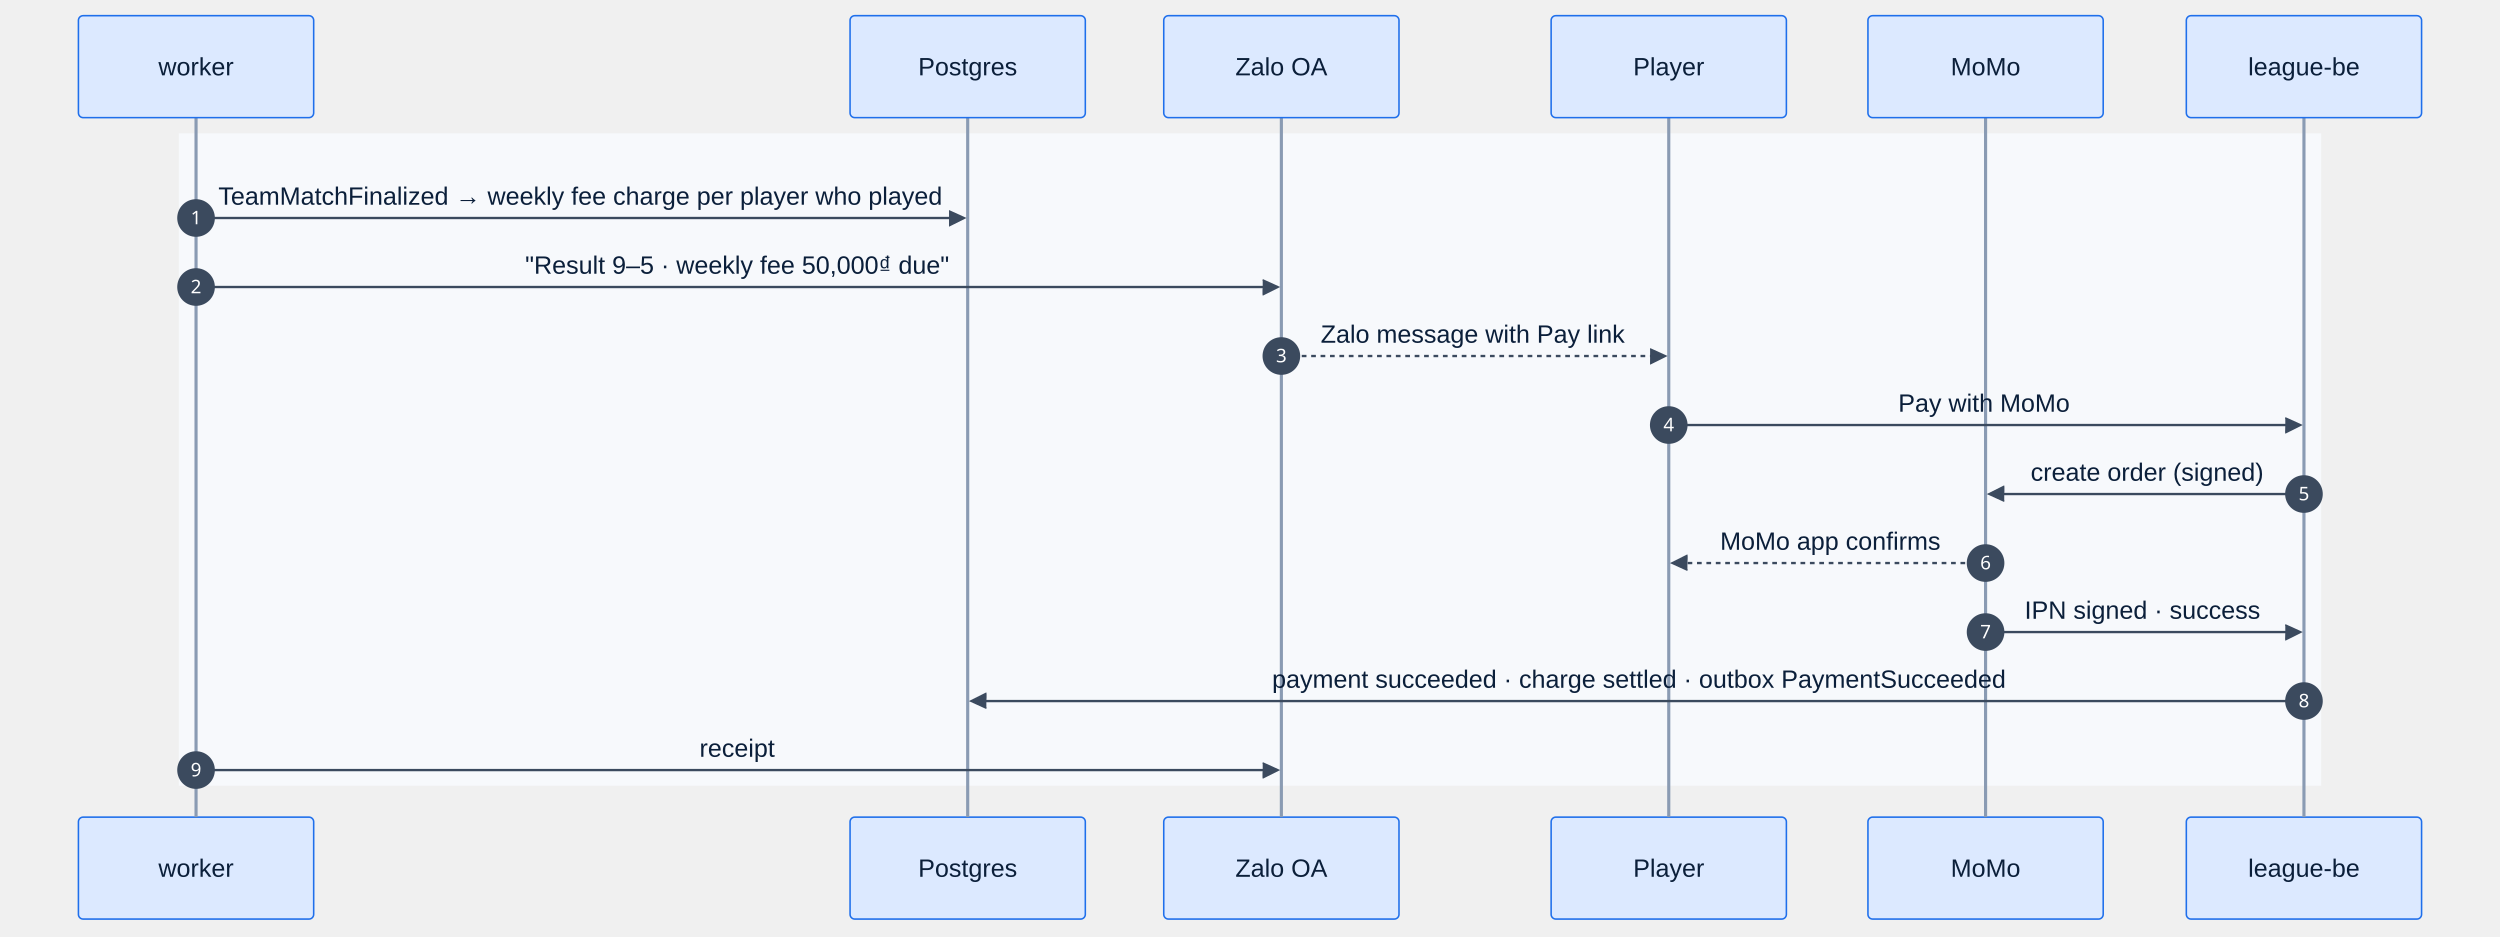
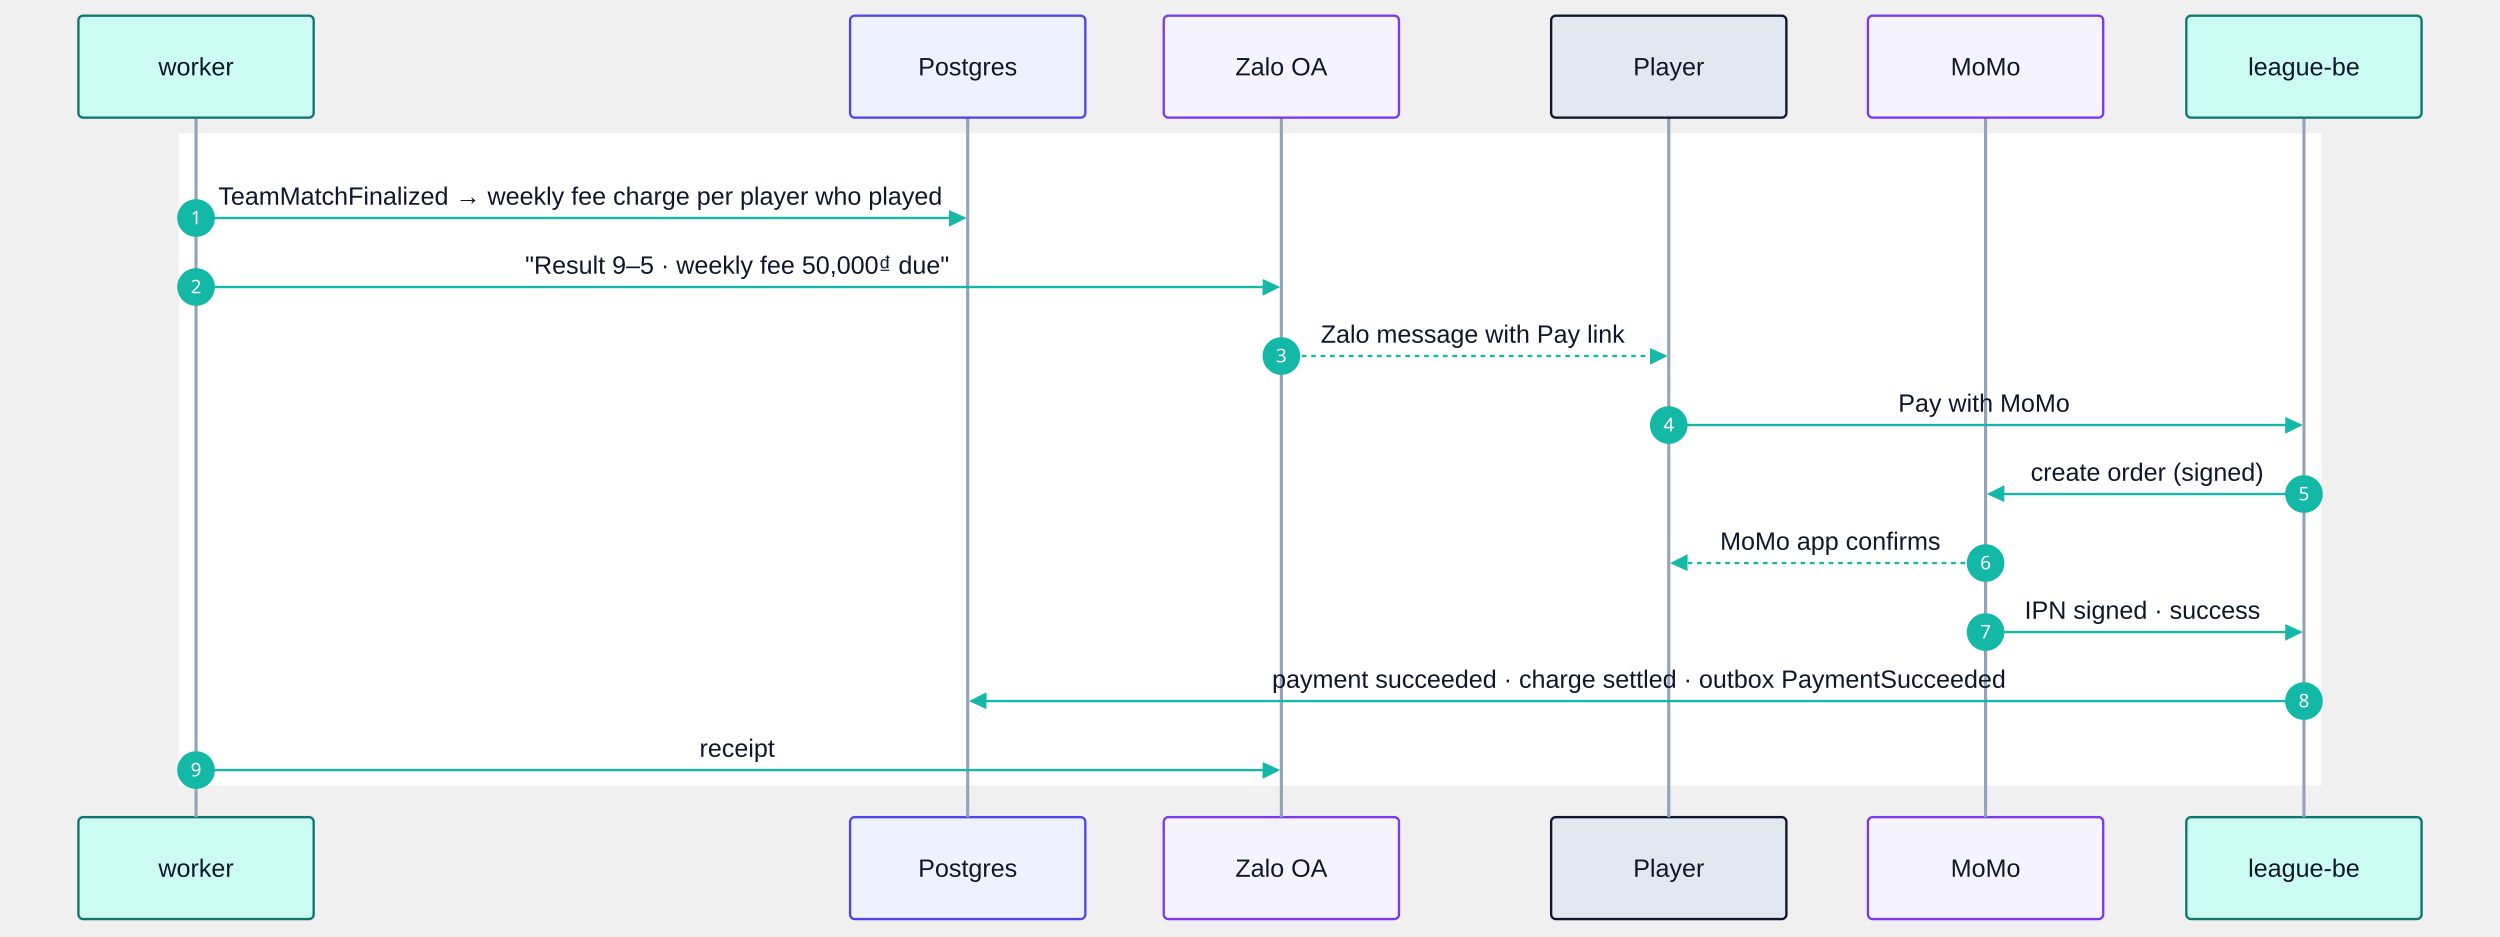
- <svg xmlns="http://www.w3.org/2000/svg" id="d-380ed091" width="100%" style="max-width: 1594px; background-color: white;" viewBox="-50 -10 1594 597" role="graphics-document document" aria-roledescription="sequence">
-   <rect x="64" y="75" fill="rgb(247,249,252)" width="1366" height="416" class="rect" />
+ <svg xmlns="http://www.w3.org/2000/svg" id="d-04ce0a2b" width="100%" style="max-width: 1594px; background-color: rgb(248, 250, 252);" viewBox="-50 -10 1594 597" role="graphics-document document" aria-roledescription="sequence">
+   <style>#d-04ce0a2b rect.actor[name='W']{fill:#CCFBF1 !important;stroke:#0F766E !important;stroke-width:1.5px} #d-04ce0a2b rect.actor[name='DB']{fill:#EEF2FF !important;stroke:#4F46E5 !important;stroke-width:1.5px} #d-04ce0a2b rect.actor[name='Z']{fill:#F5F3FF !important;stroke:#7C3AED !important;stroke-width:1.5px} #d-04ce0a2b rect.actor[name='P']{fill:#E2E8F0 !important;stroke:#0F172A !important;stroke-width:1.5px} #d-04ce0a2b rect.actor[name='M']{fill:#F5F3FF !important;stroke:#7C3AED !important;stroke-width:1.5px} #d-04ce0a2b rect.actor[name='API']{fill:#CCFBF1 !important;stroke:#0F766E !important;stroke-width:1.5px}</style>
+   <rect x="64" y="75" fill="rgb(255,255,255)" width="1366" height="416" class="rect" />
  <g>
    <rect x="1344" y="511" fill="#eaeaea" stroke="#666" width="150" height="65" name="API" rx="3" ry="3" class="actor actor-bottom" />
    <text x="1419" y="543.5" dominant-baseline="central" alignment-baseline="central" class="actor actor-box" style="text-anchor: middle; font-size: 16px; font-weight: 400;">
      <tspan x="1419" dy="0">league-be</tspan>
    </text>
  </g>
  <g>
    <rect x="1141" y="511" fill="#eaeaea" stroke="#666" width="150" height="65" name="M" rx="3" ry="3" class="actor actor-bottom" />
    <text x="1216" y="543.5" dominant-baseline="central" alignment-baseline="central" class="actor actor-box" style="text-anchor: middle; font-size: 16px; font-weight: 400;">
      <tspan x="1216" dy="0">MoMo</tspan>
    </text>
  </g>
  <g>
    <rect x="939" y="511" fill="#eaeaea" stroke="#666" width="150" height="65" name="P" rx="3" ry="3" class="actor actor-bottom" />
    <text x="1014" y="543.5" dominant-baseline="central" alignment-baseline="central" class="actor actor-box" style="text-anchor: middle; font-size: 16px; font-weight: 400;">
      <tspan x="1014" dy="0">Player</tspan>
    </text>
  </g>
  <g>
    <rect x="692" y="511" fill="#eaeaea" stroke="#666" width="150" height="65" name="Z" rx="3" ry="3" class="actor actor-bottom" />
    <text x="767" y="543.5" dominant-baseline="central" alignment-baseline="central" class="actor actor-box" style="text-anchor: middle; font-size: 16px; font-weight: 400;">
      <tspan x="767" dy="0">Zalo OA</tspan>
    </text>
  </g>
  <g>
    <rect x="492" y="511" fill="#eaeaea" stroke="#666" width="150" height="65" name="DB" rx="3" ry="3" class="actor actor-bottom" />
    <text x="567" y="543.5" dominant-baseline="central" alignment-baseline="central" class="actor actor-box" style="text-anchor: middle; font-size: 16px; font-weight: 400;">
      <tspan x="567" dy="0">Postgres</tspan>
    </text>
  </g>
  <g>
    <rect x="0" y="511" fill="#eaeaea" stroke="#666" width="150" height="65" name="W" rx="3" ry="3" class="actor actor-bottom" />
    <text x="75" y="543.5" dominant-baseline="central" alignment-baseline="central" class="actor actor-box" style="text-anchor: middle; font-size: 16px; font-weight: 400;">
      <tspan x="75" dy="0">worker</tspan>
    </text>
  </g>
  <g>
    <line id="actor5" x1="1419" y1="65" x2="1419" y2="511" class="actor-line 200" stroke-width="0.5px" stroke="#999" name="API" data-et="life-line" data-id="API" />
    <g id="root-5" data-et="participant" data-type="participant" data-id="API">
      <rect x="1344" y="0" fill="#eaeaea" stroke="#666" width="150" height="65" name="API" rx="3" ry="3" class="actor actor-top" />
      <text x="1419" y="32.5" dominant-baseline="central" alignment-baseline="central" class="actor actor-box" style="text-anchor: middle; font-size: 16px; font-weight: 400;">
        <tspan x="1419" dy="0">league-be</tspan>
      </text>
    </g>
  </g>
  <g>
    <line id="actor4" x1="1216" y1="65" x2="1216" y2="511" class="actor-line 200" stroke-width="0.5px" stroke="#999" name="M" data-et="life-line" data-id="M" />
    <g id="root-4" data-et="participant" data-type="participant" data-id="M">
      <rect x="1141" y="0" fill="#eaeaea" stroke="#666" width="150" height="65" name="M" rx="3" ry="3" class="actor actor-top" />
      <text x="1216" y="32.5" dominant-baseline="central" alignment-baseline="central" class="actor actor-box" style="text-anchor: middle; font-size: 16px; font-weight: 400;">
        <tspan x="1216" dy="0">MoMo</tspan>
      </text>
    </g>
  </g>
  <g>
    <line id="actor3" x1="1014" y1="65" x2="1014" y2="511" class="actor-line 200" stroke-width="0.5px" stroke="#999" name="P" data-et="life-line" data-id="P" />
    <g id="root-3" data-et="participant" data-type="participant" data-id="P">
      <rect x="939" y="0" fill="#eaeaea" stroke="#666" width="150" height="65" name="P" rx="3" ry="3" class="actor actor-top" />
      <text x="1014" y="32.5" dominant-baseline="central" alignment-baseline="central" class="actor actor-box" style="text-anchor: middle; font-size: 16px; font-weight: 400;">
        <tspan x="1014" dy="0">Player</tspan>
      </text>
    </g>
  </g>
  <g>
    <line id="actor2" x1="767" y1="65" x2="767" y2="511" class="actor-line 200" stroke-width="0.5px" stroke="#999" name="Z" data-et="life-line" data-id="Z" />
    <g id="root-2" data-et="participant" data-type="participant" data-id="Z">
      <rect x="692" y="0" fill="#eaeaea" stroke="#666" width="150" height="65" name="Z" rx="3" ry="3" class="actor actor-top" />
      <text x="767" y="32.5" dominant-baseline="central" alignment-baseline="central" class="actor actor-box" style="text-anchor: middle; font-size: 16px; font-weight: 400;">
        <tspan x="767" dy="0">Zalo OA</tspan>
      </text>
    </g>
  </g>
  <g>
    <line id="actor1" x1="567" y1="65" x2="567" y2="511" class="actor-line 200" stroke-width="0.5px" stroke="#999" name="DB" data-et="life-line" data-id="DB" />
    <g id="root-1" data-et="participant" data-type="participant" data-id="DB">
      <rect x="492" y="0" fill="#eaeaea" stroke="#666" width="150" height="65" name="DB" rx="3" ry="3" class="actor actor-top" />
      <text x="567" y="32.5" dominant-baseline="central" alignment-baseline="central" class="actor actor-box" style="text-anchor: middle; font-size: 16px; font-weight: 400;">
        <tspan x="567" dy="0">Postgres</tspan>
      </text>
    </g>
  </g>
  <g>
    <line id="actor0" x1="75" y1="65" x2="75" y2="511" class="actor-line 200" stroke-width="0.5px" stroke="#999" name="W" data-et="life-line" data-id="W" />
    <g id="root-0" data-et="participant" data-type="participant" data-id="W">
      <rect x="0" y="0" fill="#eaeaea" stroke="#666" width="150" height="65" name="W" rx="3" ry="3" class="actor actor-top" />
      <text x="75" y="32.5" dominant-baseline="central" alignment-baseline="central" class="actor actor-box" style="text-anchor: middle; font-size: 16px; font-weight: 400;">
        <tspan x="75" dy="0">worker</tspan>
      </text>
    </g>
  </g>
-   <style>#d-380ed091{font-family:Arial;font-size:14px;fill:#0B1F3A;}@keyframes edge-animation-frame{from{stroke-dashoffset:0;}}@keyframes dash{to{stroke-dashoffset:0;}}#d-380ed091 .edge-animation-slow{stroke-dasharray:9,5!important;stroke-dashoffset:900;animation:dash 50s linear infinite;stroke-linecap:round;}#d-380ed091 .edge-animation-fast{stroke-dasharray:9,5!important;stroke-dashoffset:900;animation:dash 20s linear infinite;stroke-linecap:round;}#d-380ed091 .error-icon{fill:#FFF6E5;}#d-380ed091 .error-text{fill:#00091a;stroke:#00091a;}#d-380ed091 .edge-thickness-normal{stroke-width:1px;}#d-380ed091 .edge-thickness-thick{stroke-width:3.5px;}#d-380ed091 .edge-pattern-solid{stroke-dasharray:0;}#d-380ed091 .edge-thickness-invisible{stroke-width:0;fill:none;}#d-380ed091 .edge-pattern-dashed{stroke-dasharray:3;}#d-380ed091 .edge-pattern-dotted{stroke-dasharray:2;}#d-380ed091 .marker{fill:#5B6B82;stroke:#5B6B82;}#d-380ed091 .marker.cross{stroke:#5B6B82;}#d-380ed091 svg{font-family:Arial;font-size:14px;}#d-380ed091 p{margin:0;}#d-380ed091 .actor{stroke:#1F6FEB;fill:#DCE9FF;stroke-width:1;}#d-380ed091 rect.actor.outer-path[data-look="neo"]{filter:drop-shadow( 1px 2px 2px rgba(185,185,185,1));}#d-380ed091 rect.note[data-look="neo"]{stroke:#E0A100;fill:#FFF6E5;filter:drop-shadow( 1px 2px 2px rgba(185,185,185,1));}#d-380ed091 text.actor&gt;tspan{fill:#0B1F3A;stroke:none;}#d-380ed091 .actor-line{stroke:#8A9BB3;}#d-380ed091 .innerArc{stroke-width:1.5;stroke-dasharray:none;}#d-380ed091 .messageLine0{stroke-width:1.5;stroke-dasharray:none;stroke:#3B4A5E;}#d-380ed091 .messageLine1{stroke-width:1.5;stroke-dasharray:2,2;stroke:#3B4A5E;}#d-380ed091 [id$="-arrowhead"] path{fill:#3B4A5E;stroke:#3B4A5E;}#d-380ed091 .sequenceNumber{fill:#FFFFFF;}#d-380ed091 [id$="-sequencenumber"]{fill:#3B4A5E;}#d-380ed091 [id$="-crosshead"] path{fill:#3B4A5E;stroke:#3B4A5E;}#d-380ed091 .messageText{fill:#0B1F3A;stroke:none;}#d-380ed091 .labelBox{stroke:#1F6FEB;fill:#1F6FEB;filter:none;}#d-380ed091 .labelText,#d-380ed091 .labelText&gt;tspan{fill:#FFFFFF;stroke:none;}#d-380ed091 .loopText,#d-380ed091 .loopText&gt;tspan{fill:#0B1F3A;stroke:none;}#d-380ed091 .sectionTitle,#d-380ed091 .sectionTitle&gt;tspan{fill:#0B1F3A;stroke:none;}#d-380ed091 .loopLine{stroke-width:2px;stroke-dasharray:2,2;stroke:#1F6FEB;fill:#1F6FEB;}#d-380ed091 .note{stroke:#E0A100;fill:#FFF6E5;}#d-380ed091 .noteText,#d-380ed091 .noteText&gt;tspan{fill:#3D2E00;stroke:none;font-weight:normal;}#d-380ed091 .activation0{fill:#C7DBFF;stroke:#1F6FEB;}#d-380ed091 .activation1{fill:#C7DBFF;stroke:#1F6FEB;}#d-380ed091 .activation2{fill:#C7DBFF;stroke:#1F6FEB;}#d-380ed091 .actorPopupMenu{position:absolute;}#d-380ed091 .actorPopupMenuPanel{position:absolute;fill:#DCE9FF;box-shadow:0px 8px 16px 0px rgba(0,0,0,0.2);filter:drop-shadow(3px 5px 2px rgb(0 0 0 / 0.4));}#d-380ed091 .actor-man circle,#d-380ed091 line{fill:#DCE9FF;stroke-width:2px;}#d-380ed091 g rect.rect{filter:drop-shadow( 1px 2px 2px rgba(185,185,185,1));stroke:#1F6FEB;}#d-380ed091 .node .neo-node{stroke:#1F6FEB;}#d-380ed091 [data-look="neo"].node rect,#d-380ed091 [data-look="neo"].cluster rect,#d-380ed091 [data-look="neo"].node polygon{stroke:url(#d-380ed091-gradient);filter:drop-shadow( 1px 2px 2px rgba(185,185,185,1));}#d-380ed091 [data-look="neo"].swimlane.cluster rect{filter:none;}#d-380ed091 [data-look="neo"].node path{stroke:url(#d-380ed091-gradient);stroke-width:1px;}#d-380ed091 [data-look="neo"].node .outer-path{filter:drop-shadow( 1px 2px 2px rgba(185,185,185,1));}#d-380ed091 [data-look="neo"].node .neo-line path{stroke:#1F6FEB;filter:none;}#d-380ed091 [data-look="neo"].node circle{stroke:url(#d-380ed091-gradient);filter:drop-shadow( 1px 2px 2px rgba(185,185,185,1));}#d-380ed091 [data-look="neo"].node circle .state-start{fill:#000000;}#d-380ed091 [data-look="neo"].icon-shape .icon{fill:url(#d-380ed091-gradient);filter:drop-shadow( 1px 2px 2px rgba(185,185,185,1));}#d-380ed091 [data-look="neo"].icon-shape .icon-neo path{stroke:url(#d-380ed091-gradient);filter:drop-shadow( 1px 2px 2px rgba(185,185,185,1));}#d-380ed091 :root{--mermaid-font-family:"trebuchet ms",verdana,arial,sans-serif;}</style>
+   <style>#d-04ce0a2b{font-family:Arial;font-size:14px;fill:#0F172A;}@keyframes edge-animation-frame{from{stroke-dashoffset:0;}}@keyframes dash{to{stroke-dashoffset:0;}}#d-04ce0a2b .edge-animation-slow{stroke-dasharray:9,5!important;stroke-dashoffset:900;animation:dash 50s linear infinite;stroke-linecap:round;}#d-04ce0a2b .edge-animation-fast{stroke-dasharray:9,5!important;stroke-dashoffset:900;animation:dash 20s linear infinite;stroke-linecap:round;}#d-04ce0a2b .error-icon{fill:#F1F5F9;}#d-04ce0a2b .error-text{fill:#0e0a06;stroke:#0e0a06;}#d-04ce0a2b .edge-thickness-normal{stroke-width:1px;}#d-04ce0a2b .edge-thickness-thick{stroke-width:3.5px;}#d-04ce0a2b .edge-pattern-solid{stroke-dasharray:0;}#d-04ce0a2b .edge-thickness-invisible{stroke-width:0;fill:none;}#d-04ce0a2b .edge-pattern-dashed{stroke-dasharray:3;}#d-04ce0a2b .edge-pattern-dotted{stroke-dasharray:2;}#d-04ce0a2b .marker{fill:#14B8A6;stroke:#14B8A6;}#d-04ce0a2b .marker.cross{stroke:#14B8A6;}#d-04ce0a2b svg{font-family:Arial;font-size:14px;}#d-04ce0a2b p{margin:0;}#d-04ce0a2b .actor{stroke:#475569;fill:#F1F5F9;stroke-width:1;}#d-04ce0a2b rect.actor.outer-path[data-look="neo"]{filter:drop-shadow( 1px 2px 2px rgba(185,185,185,1));}#d-04ce0a2b rect.note[data-look="neo"]{stroke:#14B8A6;fill:#FFFFFF;filter:drop-shadow( 1px 2px 2px rgba(185,185,185,1));}#d-04ce0a2b text.actor&gt;tspan{fill:#0F172A;stroke:none;}#d-04ce0a2b .actor-line{stroke:#94A3B8;}#d-04ce0a2b .innerArc{stroke-width:1.5;stroke-dasharray:none;}#d-04ce0a2b .messageLine0{stroke-width:1.5;stroke-dasharray:none;stroke:#14B8A6;}#d-04ce0a2b .messageLine1{stroke-width:1.5;stroke-dasharray:2,2;stroke:#14B8A6;}#d-04ce0a2b [id$="-arrowhead"] path{fill:#14B8A6;stroke:#14B8A6;}#d-04ce0a2b .sequenceNumber{fill:#FFFFFF;}#d-04ce0a2b [id$="-sequencenumber"]{fill:#14B8A6;}#d-04ce0a2b [id$="-crosshead"] path{fill:#14B8A6;stroke:#14B8A6;}#d-04ce0a2b .messageText{fill:#0F172A;stroke:none;}#d-04ce0a2b .labelBox{stroke:#0F766E;fill:#0F766E;filter:none;}#d-04ce0a2b .labelText,#d-04ce0a2b .labelText&gt;tspan{fill:#FFFFFF;stroke:none;}#d-04ce0a2b .loopText,#d-04ce0a2b .loopText&gt;tspan{fill:#0F172A;stroke:none;}#d-04ce0a2b .sectionTitle,#d-04ce0a2b .sectionTitle&gt;tspan{fill:#0F172A;stroke:none;}#d-04ce0a2b .loopLine{stroke-width:2px;stroke-dasharray:2,2;stroke:#0F766E;fill:#0F766E;}#d-04ce0a2b .note{stroke:#14B8A6;fill:#FFFFFF;}#d-04ce0a2b .noteText,#d-04ce0a2b .noteText&gt;tspan{fill:#0F172A;stroke:none;font-weight:normal;}#d-04ce0a2b .activation0{fill:#CCFBF1;stroke:#0F766E;}#d-04ce0a2b .activation1{fill:#CCFBF1;stroke:#0F766E;}#d-04ce0a2b .activation2{fill:#CCFBF1;stroke:#0F766E;}#d-04ce0a2b .actorPopupMenu{position:absolute;}#d-04ce0a2b .actorPopupMenuPanel{position:absolute;fill:#F1F5F9;box-shadow:0px 8px 16px 0px rgba(0,0,0,0.2);filter:drop-shadow(3px 5px 2px rgb(0 0 0 / 0.4));}#d-04ce0a2b .actor-man circle,#d-04ce0a2b line{fill:#F1F5F9;stroke-width:2px;}#d-04ce0a2b g rect.rect{filter:drop-shadow( 1px 2px 2px rgba(185,185,185,1));stroke:#475569;}#d-04ce0a2b .node .neo-node{stroke:#475569;}#d-04ce0a2b [data-look="neo"].node rect,#d-04ce0a2b [data-look="neo"].cluster rect,#d-04ce0a2b [data-look="neo"].node polygon{stroke:url(#d-04ce0a2b-gradient);filter:drop-shadow( 1px 2px 2px rgba(185,185,185,1));}#d-04ce0a2b [data-look="neo"].swimlane.cluster rect{filter:none;}#d-04ce0a2b [data-look="neo"].node path{stroke:url(#d-04ce0a2b-gradient);stroke-width:1px;}#d-04ce0a2b [data-look="neo"].node .outer-path{filter:drop-shadow( 1px 2px 2px rgba(185,185,185,1));}#d-04ce0a2b [data-look="neo"].node .neo-line path{stroke:#475569;filter:none;}#d-04ce0a2b [data-look="neo"].node circle{stroke:url(#d-04ce0a2b-gradient);filter:drop-shadow( 1px 2px 2px rgba(185,185,185,1));}#d-04ce0a2b [data-look="neo"].node circle .state-start{fill:#000000;}#d-04ce0a2b [data-look="neo"].icon-shape .icon{fill:url(#d-04ce0a2b-gradient);filter:drop-shadow( 1px 2px 2px rgba(185,185,185,1));}#d-04ce0a2b [data-look="neo"].icon-shape .icon-neo path{stroke:url(#d-04ce0a2b-gradient);filter:drop-shadow( 1px 2px 2px rgba(185,185,185,1));}#d-04ce0a2b :root{--mermaid-font-family:"trebuchet ms",verdana,arial,sans-serif;}</style>
  <g />
  <defs>
-     <symbol id="d-380ed091-computer" width="24" height="24">
+     <symbol id="d-04ce0a2b-computer" width="24" height="24">
      <path transform="scale(.5)" d="M2 2v13h20v-13h-20zm18 11h-16v-9h16v9zm-10.228 6l.466-1h3.524l.467 1h-4.457zm14.228 3h-24l2-6h2.104l-1.33 4h18.45l-1.297-4h2.073l2 6zm-5-10h-14v-7h14v7z" />
    </symbol>
  </defs>
  <defs>
-     <symbol id="d-380ed091-database" fill-rule="evenodd" clip-rule="evenodd">
+     <symbol id="d-04ce0a2b-database" fill-rule="evenodd" clip-rule="evenodd">
      <path transform="scale(.5)" d="M12.258.001l.256.004.255.005.253.008.251.01.249.012.247.015.246.016.242.019.241.02.239.023.236.024.233.027.231.028.229.031.225.032.223.034.22.036.217.038.214.04.211.041.208.043.205.045.201.046.198.048.194.05.191.051.187.053.183.054.18.056.175.057.172.059.168.06.163.061.16.063.155.064.15.066.074.033.073.033.071.034.07.034.069.035.068.035.067.035.066.035.064.036.064.036.062.036.06.036.06.037.058.037.058.037.055.038.055.038.053.038.052.038.051.039.05.039.048.039.047.039.045.04.044.04.043.04.041.04.04.041.039.041.037.041.036.041.034.041.033.042.032.042.03.042.029.042.027.042.026.043.024.043.023.043.021.043.02.043.018.044.017.043.015.044.013.044.012.044.011.045.009.044.007.045.006.045.004.045.002.045.001.045v17l-.001.045-.002.045-.004.045-.006.045-.007.045-.009.044-.011.045-.012.044-.013.044-.015.044-.017.043-.018.044-.02.043-.021.043-.023.043-.024.043-.026.043-.027.042-.029.042-.03.042-.032.042-.033.042-.034.041-.036.041-.037.041-.039.041-.04.041-.041.04-.043.04-.044.04-.045.04-.047.039-.048.039-.05.039-.051.039-.052.038-.053.038-.055.038-.055.038-.058.037-.058.037-.06.037-.06.036-.062.036-.064.036-.064.036-.066.035-.067.035-.068.035-.069.035-.07.034-.071.034-.073.033-.074.033-.15.066-.155.064-.16.063-.163.061-.168.06-.172.059-.175.057-.18.056-.183.054-.187.053-.191.051-.194.05-.198.048-.201.046-.205.045-.208.043-.211.041-.214.04-.217.038-.22.036-.223.034-.225.032-.229.031-.231.028-.233.027-.236.024-.239.023-.241.02-.242.019-.246.016-.247.015-.249.012-.251.01-.253.008-.255.005-.256.004-.258.001-.258-.001-.256-.004-.255-.005-.253-.008-.251-.01-.249-.012-.247-.015-.245-.016-.243-.019-.241-.02-.238-.023-.236-.024-.234-.027-.231-.028-.228-.031-.226-.032-.223-.034-.22-.036-.217-.038-.214-.04-.211-.041-.208-.043-.204-.045-.201-.046-.198-.048-.195-.05-.19-.051-.187-.053-.184-.054-.179-.056-.176-.057-.172-.059-.167-.06-.164-.061-.159-.063-.155-.064-.151-.066-.074-.033-.072-.033-.072-.034-.07-.034-.069-.035-.068-.035-.067-.035-.066-.035-.064-.036-.063-.036-.062-.036-.061-.036-.06-.037-.058-.037-.057-.037-.056-.038-.055-.038-.053-.038-.052-.038-.051-.039-.049-.039-.049-.039-.046-.039-.046-.04-.044-.04-.043-.04-.041-.04-.04-.041-.039-.041-.037-.041-.036-.041-.034-.041-.033-.042-.032-.042-.03-.042-.029-.042-.027-.042-.026-.043-.024-.043-.023-.043-.021-.043-.02-.043-.018-.044-.017-.043-.015-.044-.013-.044-.012-.044-.011-.045-.009-.044-.007-.045-.006-.045-.004-.045-.002-.045-.001-.045v-17l.001-.045.002-.045.004-.045.006-.045.007-.045.009-.044.011-.045.012-.044.013-.044.015-.044.017-.043.018-.044.02-.043.021-.043.023-.043.024-.043.026-.043.027-.042.029-.042.03-.042.032-.042.033-.042.034-.041.036-.041.037-.041.039-.041.04-.041.041-.04.043-.04.044-.04.046-.04.046-.039.049-.039.049-.039.051-.039.052-.038.053-.038.055-.038.056-.038.057-.037.058-.037.06-.037.061-.036.062-.036.063-.036.064-.036.066-.035.067-.035.068-.035.069-.035.07-.034.072-.034.072-.033.074-.033.151-.066.155-.064.159-.063.164-.061.167-.06.172-.059.176-.057.179-.056.184-.054.187-.053.19-.051.195-.05.198-.048.201-.046.204-.045.208-.043.211-.041.214-.04.217-.038.22-.036.223-.034.226-.032.228-.031.231-.028.234-.027.236-.024.238-.023.241-.02.243-.019.245-.016.247-.015.249-.012.251-.01.253-.008.255-.005.256-.004.258-.001.258.001zm-9.258 20.499v.01l.001.021.003.021.004.022.005.021.006.022.007.022.009.023.01.022.011.023.012.023.013.023.015.023.016.024.017.023.018.024.019.024.021.024.022.025.023.024.024.025.052.049.056.05.061.051.066.051.07.051.075.051.079.052.084.052.088.052.092.052.097.052.102.051.105.052.11.052.114.051.119.051.123.051.127.05.131.05.135.05.139.048.144.049.147.047.152.047.155.047.16.045.163.045.167.043.171.043.176.041.178.041.183.039.187.039.19.037.194.035.197.035.202.033.204.031.209.03.212.029.216.027.219.025.222.024.226.021.23.02.233.018.236.016.24.015.243.012.246.01.249.008.253.005.256.004.259.001.26-.001.257-.004.254-.005.25-.008.247-.011.244-.012.241-.014.237-.016.233-.018.231-.021.226-.021.224-.024.22-.026.216-.027.212-.028.21-.031.205-.031.202-.034.198-.034.194-.036.191-.037.187-.039.183-.04.179-.04.175-.042.172-.043.168-.044.163-.045.16-.046.155-.046.152-.047.148-.048.143-.049.139-.049.136-.05.131-.05.126-.05.123-.051.118-.052.114-.051.11-.052.106-.052.101-.052.096-.052.092-.052.088-.053.083-.051.079-.052.074-.052.07-.051.065-.051.06-.051.056-.05.051-.05.023-.024.023-.025.021-.024.02-.024.019-.024.018-.024.017-.024.015-.023.014-.024.013-.023.012-.023.01-.023.01-.022.008-.022.006-.022.006-.022.004-.022.004-.021.001-.021.001-.021v-4.127l-.077.055-.08.053-.083.054-.085.053-.087.052-.09.052-.093.051-.095.05-.097.05-.1.049-.102.049-.105.048-.106.047-.109.047-.111.046-.114.045-.115.045-.118.044-.12.043-.122.042-.124.042-.126.041-.128.04-.13.04-.132.038-.134.038-.135.037-.138.037-.139.035-.142.035-.143.034-.144.033-.147.032-.148.031-.15.03-.151.03-.153.029-.154.027-.156.027-.158.026-.159.025-.161.024-.162.023-.163.022-.165.021-.166.02-.167.019-.169.018-.169.017-.171.016-.173.015-.173.014-.175.013-.175.012-.177.011-.178.01-.179.008-.179.008-.181.006-.182.005-.182.004-.184.003-.184.002h-.37l-.184-.002-.184-.003-.182-.004-.182-.005-.181-.006-.179-.008-.179-.008-.178-.01-.176-.011-.176-.012-.175-.013-.173-.014-.172-.015-.171-.016-.17-.017-.169-.018-.167-.019-.166-.02-.165-.021-.163-.022-.162-.023-.161-.024-.159-.025-.157-.026-.156-.027-.155-.027-.153-.029-.151-.03-.15-.03-.148-.031-.146-.032-.145-.033-.143-.034-.141-.035-.14-.035-.137-.037-.136-.037-.134-.038-.132-.038-.13-.04-.128-.04-.126-.041-.124-.042-.122-.042-.12-.044-.117-.043-.116-.045-.113-.045-.112-.046-.109-.047-.106-.047-.105-.048-.102-.049-.1-.049-.097-.05-.095-.05-.093-.052-.09-.051-.087-.052-.085-.053-.083-.054-.08-.054-.077-.054v4.127zm0-5.654v.011l.001.021.003.021.004.021.005.022.006.022.007.022.009.022.01.022.011.023.012.023.013.023.015.024.016.023.017.024.018.024.019.024.021.024.022.024.023.025.024.024.052.05.056.05.061.05.066.051.07.051.075.052.079.051.084.052.088.052.092.052.097.052.102.052.105.052.11.051.114.051.119.052.123.05.127.051.131.05.135.049.139.049.144.048.147.048.152.047.155.046.16.045.163.045.167.044.171.042.176.042.178.04.183.04.187.038.19.037.194.036.197.034.202.033.204.032.209.03.212.028.216.027.219.025.222.024.226.022.23.02.233.018.236.016.24.014.243.012.246.01.249.008.253.006.256.003.259.001.26-.001.257-.003.254-.006.25-.008.247-.01.244-.012.241-.015.237-.016.233-.018.231-.02.226-.022.224-.024.22-.025.216-.027.212-.029.21-.03.205-.032.202-.033.198-.035.194-.036.191-.037.187-.039.183-.039.179-.041.175-.042.172-.043.168-.044.163-.045.16-.045.155-.047.152-.047.148-.048.143-.048.139-.05.136-.049.131-.05.126-.051.123-.051.118-.051.114-.052.11-.052.106-.052.101-.052.096-.052.092-.052.088-.052.083-.052.079-.052.074-.051.07-.052.065-.051.06-.05.056-.051.051-.049.023-.025.023-.024.021-.025.02-.024.019-.024.018-.024.017-.024.015-.023.014-.023.013-.024.012-.022.01-.023.01-.023.008-.022.006-.022.006-.022.004-.021.004-.022.001-.021.001-.021v-4.139l-.077.054-.08.054-.083.054-.085.052-.087.053-.09.051-.093.051-.095.051-.097.05-.1.049-.102.049-.105.048-.106.047-.109.047-.111.046-.114.045-.115.044-.118.044-.12.044-.122.042-.124.042-.126.041-.128.04-.13.039-.132.039-.134.038-.135.037-.138.036-.139.036-.142.035-.143.033-.144.033-.147.033-.148.031-.15.03-.151.03-.153.028-.154.028-.156.027-.158.026-.159.025-.161.024-.162.023-.163.022-.165.021-.166.02-.167.019-.169.018-.169.017-.171.016-.173.015-.173.014-.175.013-.175.012-.177.011-.178.009-.179.009-.179.007-.181.007-.182.005-.182.004-.184.003-.184.002h-.37l-.184-.002-.184-.003-.182-.004-.182-.005-.181-.007-.179-.007-.179-.009-.178-.009-.176-.011-.176-.012-.175-.013-.173-.014-.172-.015-.171-.016-.17-.017-.169-.018-.167-.019-.166-.02-.165-.021-.163-.022-.162-.023-.161-.024-.159-.025-.157-.026-.156-.027-.155-.028-.153-.028-.151-.03-.15-.03-.148-.031-.146-.033-.145-.033-.143-.033-.141-.035-.14-.036-.137-.036-.136-.037-.134-.038-.132-.039-.13-.039-.128-.04-.126-.041-.124-.042-.122-.043-.12-.043-.117-.044-.116-.044-.113-.046-.112-.046-.109-.046-.106-.047-.105-.048-.102-.049-.1-.049-.097-.05-.095-.051-.093-.051-.09-.051-.087-.053-.085-.052-.083-.054-.08-.054-.077-.054v4.139zm0-5.666v.011l.001.02.003.022.004.021.005.022.006.021.007.022.009.023.01.022.011.023.012.023.013.023.015.023.016.024.017.024.018.023.019.024.021.025.022.024.023.024.024.025.052.05.056.05.061.05.066.051.07.051.075.052.079.051.084.052.088.052.092.052.097.052.102.052.105.051.11.052.114.051.119.051.123.051.127.05.131.05.135.05.139.049.144.048.147.048.152.047.155.046.16.045.163.045.167.043.171.043.176.042.178.04.183.04.187.038.19.037.194.036.197.034.202.033.204.032.209.03.212.028.216.027.219.025.222.024.226.021.23.02.233.018.236.017.24.014.243.012.246.01.249.008.253.006.256.003.259.001.26-.001.257-.003.254-.006.25-.008.247-.01.244-.013.241-.014.237-.016.233-.018.231-.02.226-.022.224-.024.22-.025.216-.027.212-.029.21-.03.205-.032.202-.033.198-.035.194-.036.191-.037.187-.039.183-.039.179-.041.175-.042.172-.043.168-.044.163-.045.16-.045.155-.047.152-.047.148-.048.143-.049.139-.049.136-.049.131-.051.126-.05.123-.051.118-.052.114-.051.11-.052.106-.052.101-.052.096-.052.092-.052.088-.052.083-.052.079-.052.074-.052.07-.051.065-.051.06-.051.056-.05.051-.049.023-.025.023-.025.021-.024.02-.024.019-.024.018-.024.017-.024.015-.023.014-.024.013-.023.012-.023.01-.022.01-.023.008-.022.006-.022.006-.022.004-.022.004-.021.001-.021.001-.021v-4.153l-.077.054-.08.054-.083.053-.085.053-.087.053-.09.051-.093.051-.095.051-.097.05-.1.049-.102.048-.105.048-.106.048-.109.046-.111.046-.114.046-.115.044-.118.044-.12.043-.122.043-.124.042-.126.041-.128.04-.13.039-.132.039-.134.038-.135.037-.138.036-.139.036-.142.034-.143.034-.144.033-.147.032-.148.032-.15.03-.151.03-.153.028-.154.028-.156.027-.158.026-.159.024-.161.024-.162.023-.163.023-.165.021-.166.02-.167.019-.169.018-.169.017-.171.016-.173.015-.173.014-.175.013-.175.012-.177.01-.178.01-.179.009-.179.007-.181.006-.182.006-.182.004-.184.003-.184.001-.185.001-.185-.001-.184-.001-.184-.003-.182-.004-.182-.006-.181-.006-.179-.007-.179-.009-.178-.01-.176-.01-.176-.012-.175-.013-.173-.014-.172-.015-.171-.016-.17-.017-.169-.018-.167-.019-.166-.02-.165-.021-.163-.023-.162-.023-.161-.024-.159-.024-.157-.026-.156-.027-.155-.028-.153-.028-.151-.03-.15-.03-.148-.032-.146-.032-.145-.033-.143-.034-.141-.034-.14-.036-.137-.036-.136-.037-.134-.038-.132-.039-.13-.039-.128-.041-.126-.041-.124-.041-.122-.043-.12-.043-.117-.044-.116-.044-.113-.046-.112-.046-.109-.046-.106-.048-.105-.048-.102-.048-.1-.05-.097-.049-.095-.051-.093-.051-.09-.052-.087-.052-.085-.053-.083-.053-.08-.054-.077-.054v4.153zm8.74-8.179l-.257.004-.254.005-.25.008-.247.011-.244.012-.241.014-.237.016-.233.018-.231.021-.226.022-.224.023-.22.026-.216.027-.212.028-.21.031-.205.032-.202.033-.198.034-.194.036-.191.038-.187.038-.183.04-.179.041-.175.042-.172.043-.168.043-.163.045-.16.046-.155.046-.152.048-.148.048-.143.048-.139.049-.136.05-.131.05-.126.051-.123.051-.118.051-.114.052-.11.052-.106.052-.101.052-.096.052-.092.052-.088.052-.083.052-.079.052-.074.051-.07.052-.065.051-.06.05-.056.05-.051.05-.023.025-.023.024-.021.024-.02.025-.019.024-.018.024-.017.023-.015.024-.014.023-.013.023-.012.023-.01.023-.01.022-.008.022-.006.023-.006.021-.004.022-.004.021-.001.021-.001.021.001.021.001.021.004.021.004.022.006.021.006.023.008.022.01.022.01.023.012.023.013.023.014.023.015.024.017.023.018.024.019.024.02.025.021.024.023.024.023.025.051.05.056.05.06.05.065.051.07.052.074.051.079.052.083.052.088.052.092.052.096.052.101.052.106.052.11.052.114.052.118.051.123.051.126.051.131.05.136.05.139.049.143.048.148.048.152.048.155.046.16.046.163.045.168.043.172.043.175.042.179.041.183.04.187.038.191.038.194.036.198.034.202.033.205.032.21.031.212.028.216.027.22.026.224.023.226.022.231.021.233.018.237.016.241.014.244.012.247.011.25.008.254.005.257.004.26.001.26-.001.257-.004.254-.005.25-.008.247-.011.244-.012.241-.014.237-.016.233-.018.231-.021.226-.022.224-.023.22-.026.216-.027.212-.028.21-.031.205-.032.202-.033.198-.034.194-.036.191-.038.187-.038.183-.04.179-.041.175-.042.172-.043.168-.043.163-.045.16-.046.155-.046.152-.048.148-.048.143-.048.139-.049.136-.05.131-.05.126-.051.123-.051.118-.051.114-.052.11-.052.106-.052.101-.052.096-.052.092-.052.088-.052.083-.052.079-.052.074-.051.07-.052.065-.051.06-.05.056-.05.051-.05.023-.025.023-.024.021-.024.02-.025.019-.024.018-.024.017-.023.015-.024.014-.023.013-.023.012-.023.01-.023.01-.022.008-.022.006-.023.006-.021.004-.022.004-.021.001-.021.001-.021-.001-.021-.001-.021-.004-.021-.004-.022-.006-.021-.006-.023-.008-.022-.01-.022-.01-.023-.012-.023-.013-.023-.014-.023-.015-.024-.017-.023-.018-.024-.019-.024-.02-.025-.021-.024-.023-.024-.023-.025-.051-.05-.056-.05-.06-.05-.065-.051-.07-.052-.074-.051-.079-.052-.083-.052-.088-.052-.092-.052-.096-.052-.101-.052-.106-.052-.11-.052-.114-.052-.118-.051-.123-.051-.126-.051-.131-.05-.136-.05-.139-.049-.143-.048-.148-.048-.152-.048-.155-.046-.16-.046-.163-.045-.168-.043-.172-.043-.175-.042-.179-.041-.183-.04-.187-.038-.191-.038-.194-.036-.198-.034-.202-.033-.205-.032-.21-.031-.212-.028-.216-.027-.22-.026-.224-.023-.226-.022-.231-.021-.233-.018-.237-.016-.241-.014-.244-.012-.247-.011-.25-.008-.254-.005-.257-.004-.26-.001-.26.001z" />
    </symbol>
  </defs>
  <defs>
-     <symbol id="d-380ed091-clock" width="24" height="24">
+     <symbol id="d-04ce0a2b-clock" width="24" height="24">
      <path transform="scale(.5)" d="M12 2c5.514 0 10 4.486 10 10s-4.486 10-10 10-10-4.486-10-10 4.486-10 10-10zm0-2c-6.627 0-12 5.373-12 12s5.373 12 12 12 12-5.373 12-12-5.373-12-12-12zm5.848 12.459c.202.038.202.333.001.372-1.907.361-6.045 1.111-6.547 1.111-.719 0-1.301-.582-1.301-1.301 0-.512.77-5.447 1.125-7.445.034-.192.312-.181.343.014l.985 6.238 5.394 1.011z" />
    </symbol>
  </defs>
  <defs>
-     <marker id="d-380ed091-arrowhead" refX="7.9" refY="5" markerUnits="userSpaceOnUse" markerWidth="12" markerHeight="12" orient="auto-start-reverse">
+     <marker id="d-04ce0a2b-arrowhead" refX="7.9" refY="5" markerUnits="userSpaceOnUse" markerWidth="12" markerHeight="12" orient="auto-start-reverse">
      <path d="M -1 0 L 10 5 L 0 10 z" />
    </marker>
  </defs>
  <defs>
-     <marker id="d-380ed091-crosshead" markerWidth="15" markerHeight="8" orient="auto" refX="4" refY="4.5">
+     <marker id="d-04ce0a2b-crosshead" markerWidth="15" markerHeight="8" orient="auto" refX="4" refY="4.5">
      <path fill="none" stroke="#000000" stroke-width="1pt" d="M 1,2 L 6,7 M 6,2 L 1,7" style="stroke-dasharray: 0, 0;" />
    </marker>
  </defs>
  <defs>
-     <marker id="d-380ed091-filled-head" refX="15.5" refY="7" markerWidth="20" markerHeight="28" orient="auto">
+     <marker id="d-04ce0a2b-filled-head" refX="15.5" refY="7" markerWidth="20" markerHeight="28" orient="auto">
      <path d="M 18,7 L9,13 L14,7 L9,1 Z" />
    </marker>
  </defs>
  <defs>
-     <marker id="d-380ed091-sequencenumber" refX="15" refY="15" markerWidth="60" markerHeight="40" orient="auto">
+     <marker id="d-04ce0a2b-sequencenumber" refX="15" refY="15" markerWidth="60" markerHeight="40" orient="auto">
      <circle cx="15" cy="15" r="6" />
    </marker>
  </defs>
  <defs>
-     <marker id="d-380ed091-solidTopArrowHead" refX="7.9" refY="7.25" markerUnits="userSpaceOnUse" markerWidth="12" markerHeight="12" orient="auto-start-reverse">
+     <marker id="d-04ce0a2b-solidTopArrowHead" refX="7.9" refY="7.25" markerUnits="userSpaceOnUse" markerWidth="12" markerHeight="12" orient="auto-start-reverse">
      <path d="M 0 0 L 10 8 L 0 8 z" />
    </marker>
  </defs>
  <defs>
-     <marker id="d-380ed091-solidBottomArrowHead" refX="7.9" refY="0.75" markerUnits="userSpaceOnUse" markerWidth="12" markerHeight="12" orient="auto-start-reverse">
+     <marker id="d-04ce0a2b-solidBottomArrowHead" refX="7.9" refY="0.75" markerUnits="userSpaceOnUse" markerWidth="12" markerHeight="12" orient="auto-start-reverse">
      <path d="M 0 0 L 10 0 L 0 8 z" />
    </marker>
  </defs>
  <defs>
-     <marker id="d-380ed091-stickTopArrowHead" refX="7.5" refY="7" markerUnits="userSpaceOnUse" markerWidth="12" markerHeight="12" orient="auto-start-reverse">
+     <marker id="d-04ce0a2b-stickTopArrowHead" refX="7.5" refY="7" markerUnits="userSpaceOnUse" markerWidth="12" markerHeight="12" orient="auto-start-reverse">
      <path d="M 0 0 L 7 7" stroke="black" stroke-width="1.5" fill="none" />
    </marker>
  </defs>
  <defs>
-     <marker id="d-380ed091-stickBottomArrowHead" refX="7.5" refY="0" markerUnits="userSpaceOnUse" markerWidth="12" markerHeight="12" orient="auto-start-reverse">
+     <marker id="d-04ce0a2b-stickBottomArrowHead" refX="7.5" refY="0" markerUnits="userSpaceOnUse" markerWidth="12" markerHeight="12" orient="auto-start-reverse">
      <path d="M 0 7 L 7 0" stroke="black" stroke-width="1.5" fill="none" />
    </marker>
  </defs>
  <text x="320" y="100" text-anchor="middle" dominant-baseline="middle" alignment-baseline="middle" class="messageText" dy="1em" style="font-size: 16px; font-weight: 400;">TeamMatchFinalized → weekly fee charge per player who played</text>
-   <line x1="82" y1="129" x2="563" y2="129" class="messageLine0" data-et="message" data-id="i2" data-from="W" data-to="DB" stroke-width="2" stroke="none" marker-end="url(#d-380ed091-arrowhead)" style="fill: none;" />
-   <line x1="75" y1="129" x2="75" y2="129" stroke-width="0" marker-start="url(#d-380ed091-sequencenumber)" />
+   <line x1="82" y1="129" x2="563" y2="129" class="messageLine0" data-et="message" data-id="i2" data-from="W" data-to="DB" stroke-width="2" stroke="none" marker-end="url(#d-04ce0a2b-arrowhead)" style="fill: none;" />
+   <line x1="75" y1="129" x2="75" y2="129" stroke-width="0" marker-start="url(#d-04ce0a2b-sequencenumber)" />
  <text x="75" y="133" font-family="sans-serif" font-size="12px" text-anchor="middle" class="sequenceNumber">1</text>
  <text x="420" y="144" text-anchor="middle" dominant-baseline="middle" alignment-baseline="middle" class="messageText" dy="1em" style="font-size: 16px; font-weight: 400;">"Result 9–5 · weekly fee 50,000₫ due"</text>
-   <line x1="82" y1="173" x2="763" y2="173" class="messageLine0" data-et="message" data-id="i3" data-from="W" data-to="Z" stroke-width="2" stroke="none" marker-end="url(#d-380ed091-arrowhead)" style="fill: none;" />
-   <line x1="75" y1="173" x2="75" y2="173" stroke-width="0" marker-start="url(#d-380ed091-sequencenumber)" />
+   <line x1="82" y1="173" x2="763" y2="173" class="messageLine0" data-et="message" data-id="i3" data-from="W" data-to="Z" stroke-width="2" stroke="none" marker-end="url(#d-04ce0a2b-arrowhead)" style="fill: none;" />
+   <line x1="75" y1="173" x2="75" y2="173" stroke-width="0" marker-start="url(#d-04ce0a2b-sequencenumber)" />
  <text x="75" y="177" font-family="sans-serif" font-size="12px" text-anchor="middle" class="sequenceNumber">2</text>
  <text x="889" y="188" text-anchor="middle" dominant-baseline="middle" alignment-baseline="middle" class="messageText" dy="1em" style="font-size: 16px; font-weight: 400;">Zalo message with Pay link</text>
-   <line x1="774" y1="217" x2="1010" y2="217" class="messageLine1" data-et="message" data-id="i4" data-from="Z" data-to="P" stroke-width="2" stroke="none" marker-end="url(#d-380ed091-arrowhead)" style="stroke-dasharray: 3, 3; fill: none;" />
-   <line x1="767" y1="217" x2="767" y2="217" stroke-width="0" marker-start="url(#d-380ed091-sequencenumber)" />
+   <line x1="774" y1="217" x2="1010" y2="217" class="messageLine1" data-et="message" data-id="i4" data-from="Z" data-to="P" stroke-width="2" stroke="none" marker-end="url(#d-04ce0a2b-arrowhead)" style="stroke-dasharray: 3, 3; fill: none;" />
+   <line x1="767" y1="217" x2="767" y2="217" stroke-width="0" marker-start="url(#d-04ce0a2b-sequencenumber)" />
  <text x="767" y="221" font-family="sans-serif" font-size="12px" text-anchor="middle" class="sequenceNumber">3</text>
  <text x="1215" y="232" text-anchor="middle" dominant-baseline="middle" alignment-baseline="middle" class="messageText" dy="1em" style="font-size: 16px; font-weight: 400;">Pay with MoMo</text>
-   <line x1="1021" y1="261" x2="1415" y2="261" class="messageLine0" data-et="message" data-id="i5" data-from="P" data-to="API" stroke-width="2" stroke="none" marker-end="url(#d-380ed091-arrowhead)" style="fill: none;" />
-   <line x1="1014" y1="261" x2="1014" y2="261" stroke-width="0" marker-start="url(#d-380ed091-sequencenumber)" />
+   <line x1="1021" y1="261" x2="1415" y2="261" class="messageLine0" data-et="message" data-id="i5" data-from="P" data-to="API" stroke-width="2" stroke="none" marker-end="url(#d-04ce0a2b-arrowhead)" style="fill: none;" />
+   <line x1="1014" y1="261" x2="1014" y2="261" stroke-width="0" marker-start="url(#d-04ce0a2b-sequencenumber)" />
  <text x="1014" y="265" font-family="sans-serif" font-size="12px" text-anchor="middle" class="sequenceNumber">4</text>
  <text x="1319" y="276" text-anchor="middle" dominant-baseline="middle" alignment-baseline="middle" class="messageText" dy="1em" style="font-size: 16px; font-weight: 400;">create order (signed)</text>
-   <line x1="1424" y1="305" x2="1220" y2="305" class="messageLine0" data-et="message" data-id="i6" data-from="API" data-to="M" stroke-width="2" stroke="none" marker-end="url(#d-380ed091-arrowhead)" style="fill: none;" />
-   <line x1="1419" y1="305" x2="1419" y2="305" stroke-width="0" marker-start="url(#d-380ed091-sequencenumber)" />
+   <line x1="1424" y1="305" x2="1220" y2="305" class="messageLine0" data-et="message" data-id="i6" data-from="API" data-to="M" stroke-width="2" stroke="none" marker-end="url(#d-04ce0a2b-arrowhead)" style="fill: none;" />
+   <line x1="1419" y1="305" x2="1419" y2="305" stroke-width="0" marker-start="url(#d-04ce0a2b-sequencenumber)" />
  <text x="1419" y="309" font-family="sans-serif" font-size="12px" text-anchor="middle" class="sequenceNumber">5</text>
  <text x="1117" y="320" text-anchor="middle" dominant-baseline="middle" alignment-baseline="middle" class="messageText" dy="1em" style="font-size: 16px; font-weight: 400;">MoMo app confirms</text>
-   <line x1="1221" y1="349" x2="1018" y2="349" class="messageLine1" data-et="message" data-id="i7" data-from="M" data-to="P" stroke-width="2" stroke="none" marker-end="url(#d-380ed091-arrowhead)" style="stroke-dasharray: 3, 3; fill: none;" />
-   <line x1="1216" y1="349" x2="1216" y2="349" stroke-width="0" marker-start="url(#d-380ed091-sequencenumber)" />
+   <line x1="1221" y1="349" x2="1018" y2="349" class="messageLine1" data-et="message" data-id="i7" data-from="M" data-to="P" stroke-width="2" stroke="none" marker-end="url(#d-04ce0a2b-arrowhead)" style="stroke-dasharray: 3, 3; fill: none;" />
+   <line x1="1216" y1="349" x2="1216" y2="349" stroke-width="0" marker-start="url(#d-04ce0a2b-sequencenumber)" />
  <text x="1216" y="353" font-family="sans-serif" font-size="12px" text-anchor="middle" class="sequenceNumber">6</text>
  <text x="1316" y="364" text-anchor="middle" dominant-baseline="middle" alignment-baseline="middle" class="messageText" dy="1em" style="font-size: 16px; font-weight: 400;">IPN signed · success</text>
-   <line x1="1223" y1="393" x2="1415" y2="393" class="messageLine0" data-et="message" data-id="i8" data-from="M" data-to="API" stroke-width="2" stroke="none" marker-end="url(#d-380ed091-arrowhead)" style="fill: none;" />
-   <line x1="1216" y1="393" x2="1216" y2="393" stroke-width="0" marker-start="url(#d-380ed091-sequencenumber)" />
+   <line x1="1223" y1="393" x2="1415" y2="393" class="messageLine0" data-et="message" data-id="i8" data-from="M" data-to="API" stroke-width="2" stroke="none" marker-end="url(#d-04ce0a2b-arrowhead)" style="fill: none;" />
+   <line x1="1216" y1="393" x2="1216" y2="393" stroke-width="0" marker-start="url(#d-04ce0a2b-sequencenumber)" />
  <text x="1216" y="397" font-family="sans-serif" font-size="12px" text-anchor="middle" class="sequenceNumber">7</text>
  <text x="995" y="408" text-anchor="middle" dominant-baseline="middle" alignment-baseline="middle" class="messageText" dy="1em" style="font-size: 16px; font-weight: 400;">payment succeeded · charge settled · outbox PaymentSucceeded</text>
-   <line x1="1424" y1="437" x2="571" y2="437" class="messageLine0" data-et="message" data-id="i9" data-from="API" data-to="DB" stroke-width="2" stroke="none" marker-end="url(#d-380ed091-arrowhead)" style="fill: none;" />
-   <line x1="1419" y1="437" x2="1419" y2="437" stroke-width="0" marker-start="url(#d-380ed091-sequencenumber)" />
+   <line x1="1424" y1="437" x2="571" y2="437" class="messageLine0" data-et="message" data-id="i9" data-from="API" data-to="DB" stroke-width="2" stroke="none" marker-end="url(#d-04ce0a2b-arrowhead)" style="fill: none;" />
+   <line x1="1419" y1="437" x2="1419" y2="437" stroke-width="0" marker-start="url(#d-04ce0a2b-sequencenumber)" />
  <text x="1419" y="441" font-family="sans-serif" font-size="12px" text-anchor="middle" class="sequenceNumber">8</text>
  <text x="420" y="452" text-anchor="middle" dominant-baseline="middle" alignment-baseline="middle" class="messageText" dy="1em" style="font-size: 16px; font-weight: 400;">receipt</text>
-   <line x1="82" y1="481" x2="763" y2="481" class="messageLine0" data-et="message" data-id="i10" data-from="W" data-to="Z" stroke-width="2" stroke="none" marker-end="url(#d-380ed091-arrowhead)" style="fill: none;" />
-   <line x1="75" y1="481" x2="75" y2="481" stroke-width="0" marker-start="url(#d-380ed091-sequencenumber)" />
+   <line x1="82" y1="481" x2="763" y2="481" class="messageLine0" data-et="message" data-id="i10" data-from="W" data-to="Z" stroke-width="2" stroke="none" marker-end="url(#d-04ce0a2b-arrowhead)" style="fill: none;" />
+   <line x1="75" y1="481" x2="75" y2="481" stroke-width="0" marker-start="url(#d-04ce0a2b-sequencenumber)" />
  <text x="75" y="485" font-family="sans-serif" font-size="12px" text-anchor="middle" class="sequenceNumber">9</text>
</svg>
